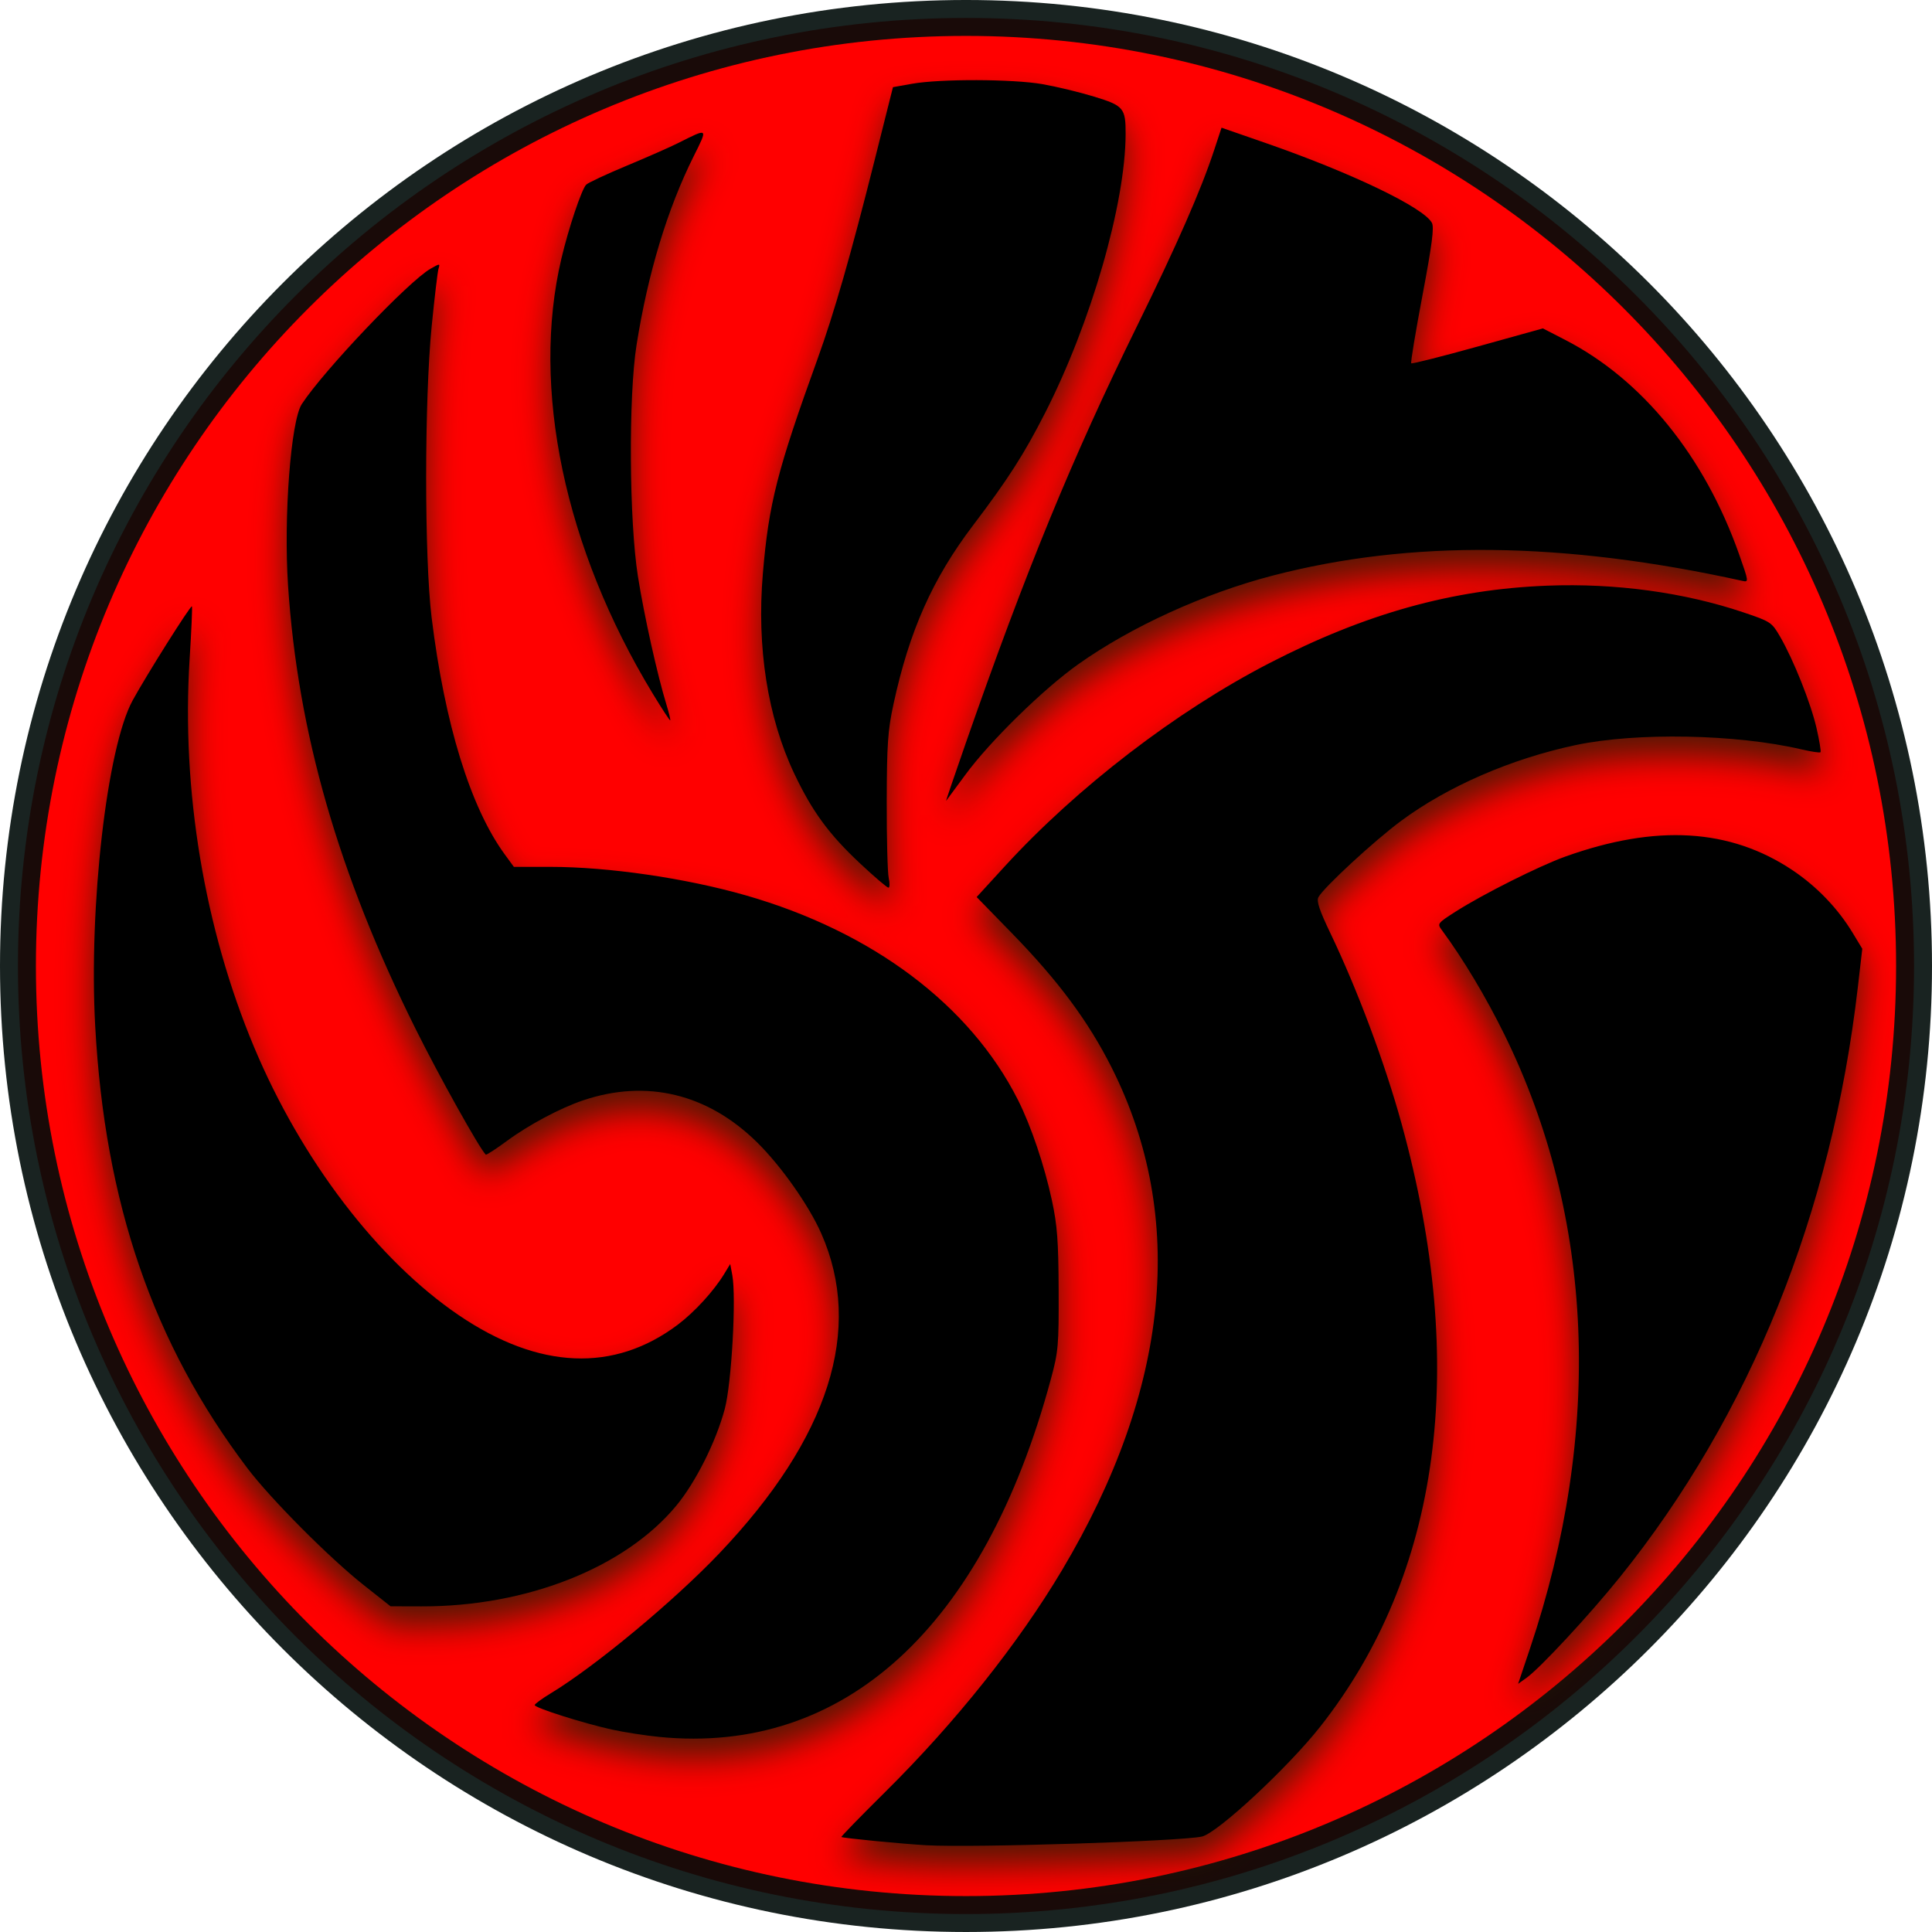
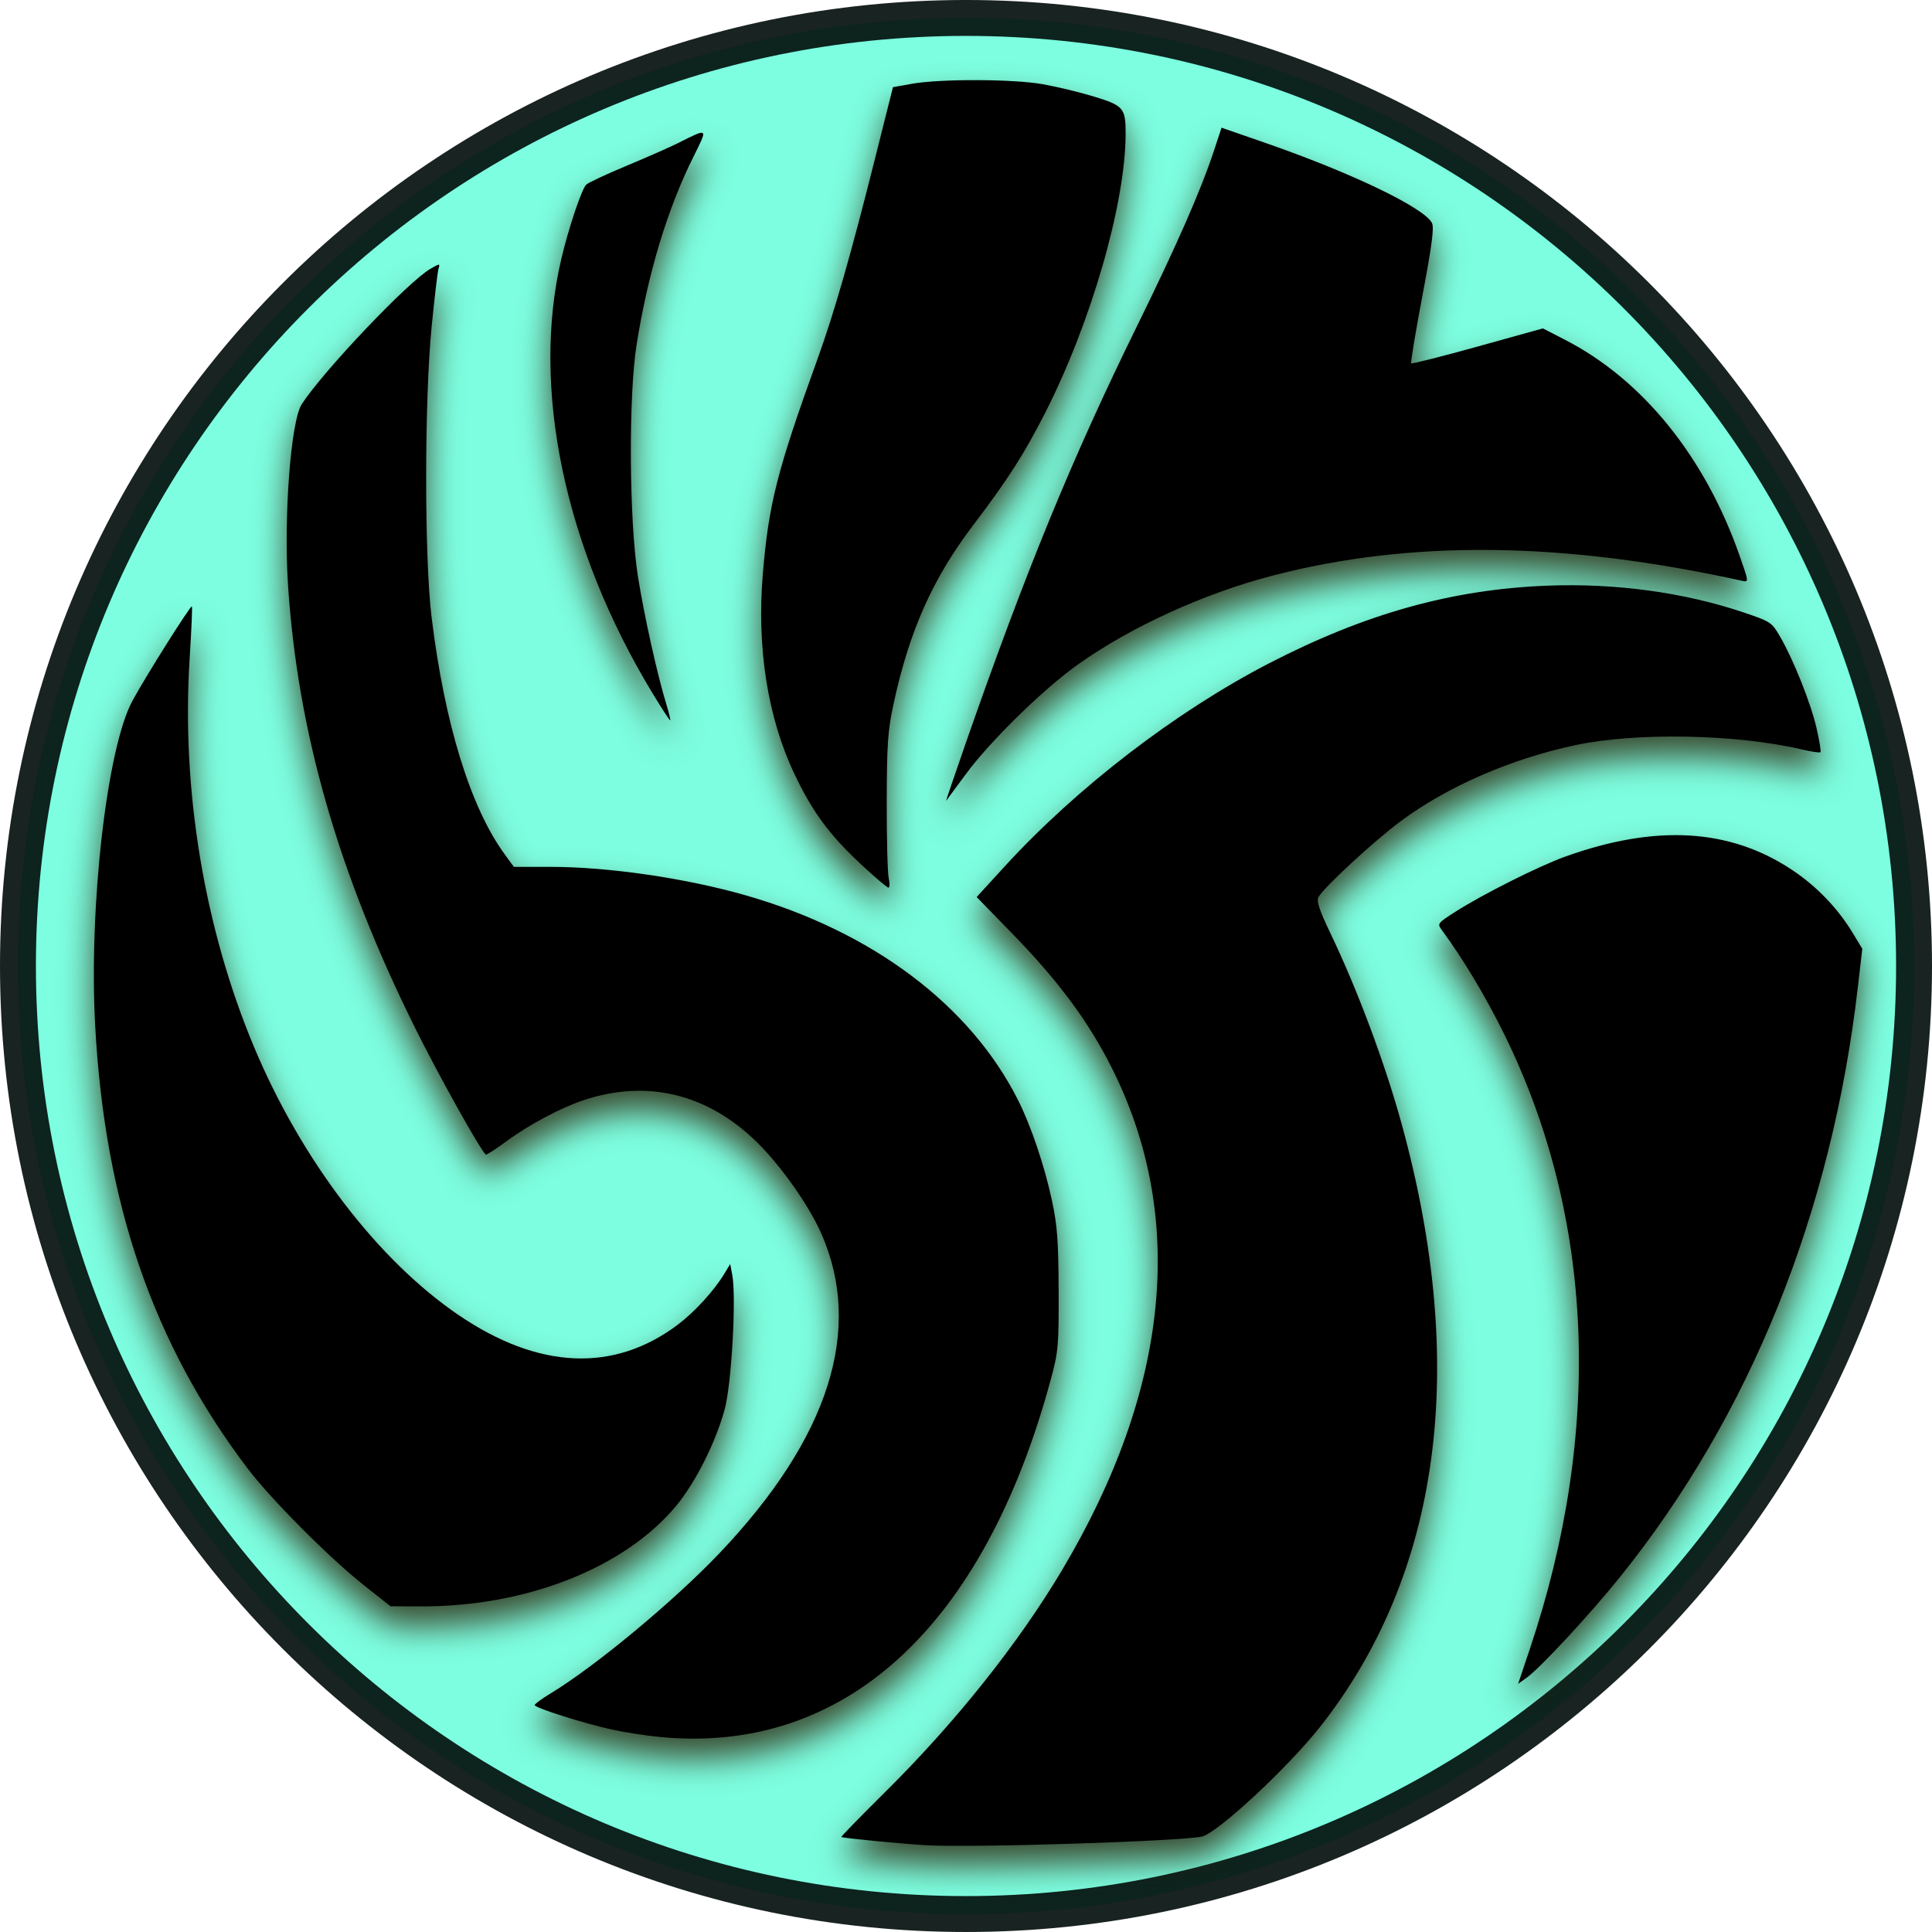
<svg xmlns="http://www.w3.org/2000/svg" viewBox="0 0 229.465 229.465" version="1.1" id="svg19504">
  <defs id="defs19498">
    <filter style="color-interpolation-filters:sRGB" id="filter20085">
      <feFlood flood-opacity="0.804" flood-color="rgb(42,29,4)" result="flood" id="feFlood20075" />
      <feComposite in="flood" in2="SourceGraphic" operator="in" result="composite1" id="feComposite20077" />
      <feGaussianBlur in="composite1" stdDeviation="2" result="blur" id="feGaussianBlur20079" />
      <feOffset dx="0" dy="2.3" result="offset" id="feOffset20081" />
      <feComposite in="SourceGraphic" in2="offset" operator="over" result="composite2" id="feComposite20083" />
    </filter>
  </defs>
  <g id="layer1" transform="translate(7.634644,-16.46913)">
-     <circle style="fill:#ff0000;fill-rule:evenodd;stroke:#010c09;stroke-width:4.265;stroke-miterlimit:4;stroke-dasharray:none;stroke-opacity:0.9" id="path20073" cx="107.098" cy="131.201" r="112.6" />
+     <circle style="fill:#7dfee0;fill-rule:evenodd;stroke:#010c09;stroke-width:4.265;stroke-miterlimit:4;stroke-dasharray:none;stroke-opacity:0.9;fill-opacity:1" id="path20073" cx="107.098" cy="131.201" r="112.6" />
    <path style="fill:#000000;stroke-width:0.353;filter:url(#filter20085)" d="m 102.428,235.633 c -2.863,-0.16 -10.001,-0.853 -10.131,-0.983 -0.053,-0.053 2.296,-2.466 5.221,-5.361 8.328,-8.243 15.79,-17.606 20.983,-26.327 12.797,-21.492 14.826,-41.904 5.927,-59.634 -2.771,-5.521 -6.359,-10.361 -11.879,-16.022 l -4.185,-4.293 3.336,-3.645 c 8.567,-9.359 20.359,-18.416 31.411,-24.124 11.435,-5.906 21.737,-8.779 33.047,-9.216 8.079,-0.312 16.221,0.798 23.269,3.171 3.233,1.089 3.369,1.178 4.344,2.855 1.6,2.751 3.658,7.909 4.341,10.876 0.345,1.501 0.559,2.799 0.474,2.884 -0.085,0.085 -1.106,-0.069 -2.268,-0.343 -7.713,-1.814 -19.596,-2.039 -26.808,-0.509 -7.673,1.629 -15.195,4.897 -20.764,9.024 -3.159,2.341 -9.18,7.9 -9.79,9.04 -0.248,0.464 0.11,1.54 1.431,4.3 3.224,6.735 6.47,15.425 8.448,22.616 7.946,28.894 4.632,53.45 -9.663,71.6 -3.821,4.851 -12.236,12.666 -14.059,13.057 -2.65,0.568 -27.146,1.343 -32.685,1.033 z m -31.747,-12.868 c -1.648,-0.162 -4.188,-0.556 -5.644,-0.876 -3.378,-0.743 -9.178,-2.582 -9.165,-2.907 0.006,-0.136 0.856,-0.76 1.89,-1.385 5.296,-3.204 14.661,-10.979 20.053,-16.649 13.03,-13.704 17.13,-26.591 12.087,-37.994 -1.466,-3.315 -4.738,-7.964 -7.583,-10.775 -5.882,-5.812 -13.157,-7.572 -20.719,-5.013 -2.711,0.917 -6.441,2.905 -9.016,4.804 -1.318,0.972 -2.455,1.707 -2.527,1.634 -0.774,-0.78 -5.562,-9.362 -8.337,-14.943 -9.175,-18.456 -13.982,-35.168 -15.142,-52.638 -0.539,-8.119 0.327,-19.56 1.631,-21.559 2.593,-3.973 12.69,-14.592 15.285,-16.074 1.127,-0.644 1.149,-0.644 0.954,0 -0.11,0.363 -0.475,3.437 -0.812,6.833 -0.871,8.785 -0.875,27.489 -0.009,34.572 1.544,12.619 4.61,22.562 8.676,28.134 l 1.094,1.499 h 4.33 c 6.903,0 16.083,1.337 23.212,3.382 15.056,4.317 26.65,13.034 32.336,24.311 1.547,3.068 3.147,7.806 4.029,11.928 0.636,2.976 0.773,4.809 0.796,10.65 0.025,6.609 -0.033,7.279 -0.926,10.585 -7.967,29.481 -24.55,44.634 -46.492,42.482 z M 174.07,212.305 c 8.689,-25.837 7.637,-51.265 -3.017,-72.946 -2.198,-4.473 -4.895,-8.976 -7.439,-12.423 -0.565,-0.765 -0.53,-0.81 1.663,-2.21 3.228,-2.06 9.923,-5.418 12.999,-6.519 10.795,-3.866 19.577,-3.339 26.993,1.621 2.878,1.925 5.38,4.532 7.137,7.436 l 1.145,1.893 -0.53,4.571 c -3.114,26.855 -12.79,50.84 -28.271,70.074 -3.584,4.453 -9.472,10.801 -11.079,11.946 l -0.997,0.71 z M 35.576,204.74 c -4.076,-3.221 -11.071,-10.248 -13.826,-13.891 C 10.541,176.03 4.815,159.384 3.671,138.298 c -0.77,-14.187 1.399,-33.047 4.441,-38.626 1.627,-2.983 6.892,-11.342 7.046,-11.187 0.066,0.066 -0.056,2.881 -0.27,6.256 -0.988,15.542 1.742,31.982 7.655,46.094 5.625,13.425 14.709,25.321 24.323,31.848 9.495,6.447 18.444,6.826 26.027,1.101 1.986,-1.5 4.252,-3.982 5.485,-6.009 l 0.716,-1.177 0.246,1.313 c 0.491,2.619 -0.085,12.875 -0.893,15.899 -1.04,3.89 -3.462,8.723 -5.762,11.495 -6.121,7.379 -17.796,11.989 -30.275,11.954 l -3.659,-0.01 -3.175,-2.509 z m 58.951,-85.711 c -3.701,-3.463 -5.699,-6.188 -7.822,-10.669 -3.17,-6.692 -4.475,-15.003 -3.734,-23.777 0.703,-8.314 1.692,-12.195 6.499,-25.494 1.972,-5.455 3.955,-12.365 6.782,-23.624 l 2.17,-8.643 2.267,-0.403 c 3.354,-0.596 11.967,-0.571 15.496,0.046 1.649,0.288 4.403,0.952 6.119,1.477 3.523,1.076 3.763,1.361 3.752,4.46 -0.029,8.286 -4.113,22.419 -9.572,33.127 -2.5,4.903 -4.394,7.859 -8.544,13.328 -4.821,6.355 -7.575,12.543 -9.455,21.247 -0.673,3.117 -0.786,4.735 -0.802,11.562 -0.011,4.366 0.096,8.453 0.236,9.084 0.141,0.631 0.124,1.147 -0.036,1.147 -0.161,0 -1.671,-1.29 -3.357,-2.868 z m 12.488,-14.144 c 7.207,-20.652 12.682,-33.991 20.384,-49.663 4.768,-9.702 7.604,-16.167 9.148,-20.853 l 0.901,-2.734 5.156,1.789 c 10.236,3.551 18.851,7.684 19.83,9.515 0.284,0.531 0.016,2.591 -1.121,8.61 -0.822,4.352 -1.423,7.983 -1.336,8.071 0.087,0.087 3.642,-0.81 7.899,-1.994 l 7.74,-2.152 2.641,1.36 c 9.173,4.722 16.551,13.818 20.664,25.473 1.147,3.251 1.157,3.324 0.407,3.158 -21.232,-4.692 -39.439,-4.897 -55.82,-0.629 -8.155,2.125 -16.772,6.055 -23.081,10.527 -4.149,2.941 -10.493,9.155 -13.406,13.13 -1.208,1.649 -2.237,3.043 -2.287,3.096 -0.05,0.054 0.978,-2.962 2.283,-6.703 z M 69.901,98.867 c -10.492,-17.298 -14.488,-36.338 -10.854,-51.703 0.855,-3.616 2.394,-8.204 2.937,-8.759 0.222,-0.227 2.388,-1.24 4.813,-2.251 2.425,-1.011 5.174,-2.223 6.107,-2.692 3.617,-1.818 3.563,-1.864 1.844,1.579 -3.115,6.239 -5.415,13.83 -6.775,22.368 -0.973,6.104 -0.887,20.935 0.16,27.526 0.746,4.702 2.301,11.687 3.394,15.248 0.295,0.961 0.494,1.79 0.442,1.842 -0.052,0.052 -0.982,-1.369 -2.067,-3.159 z" id="path16929" />
  </g>
</svg>
